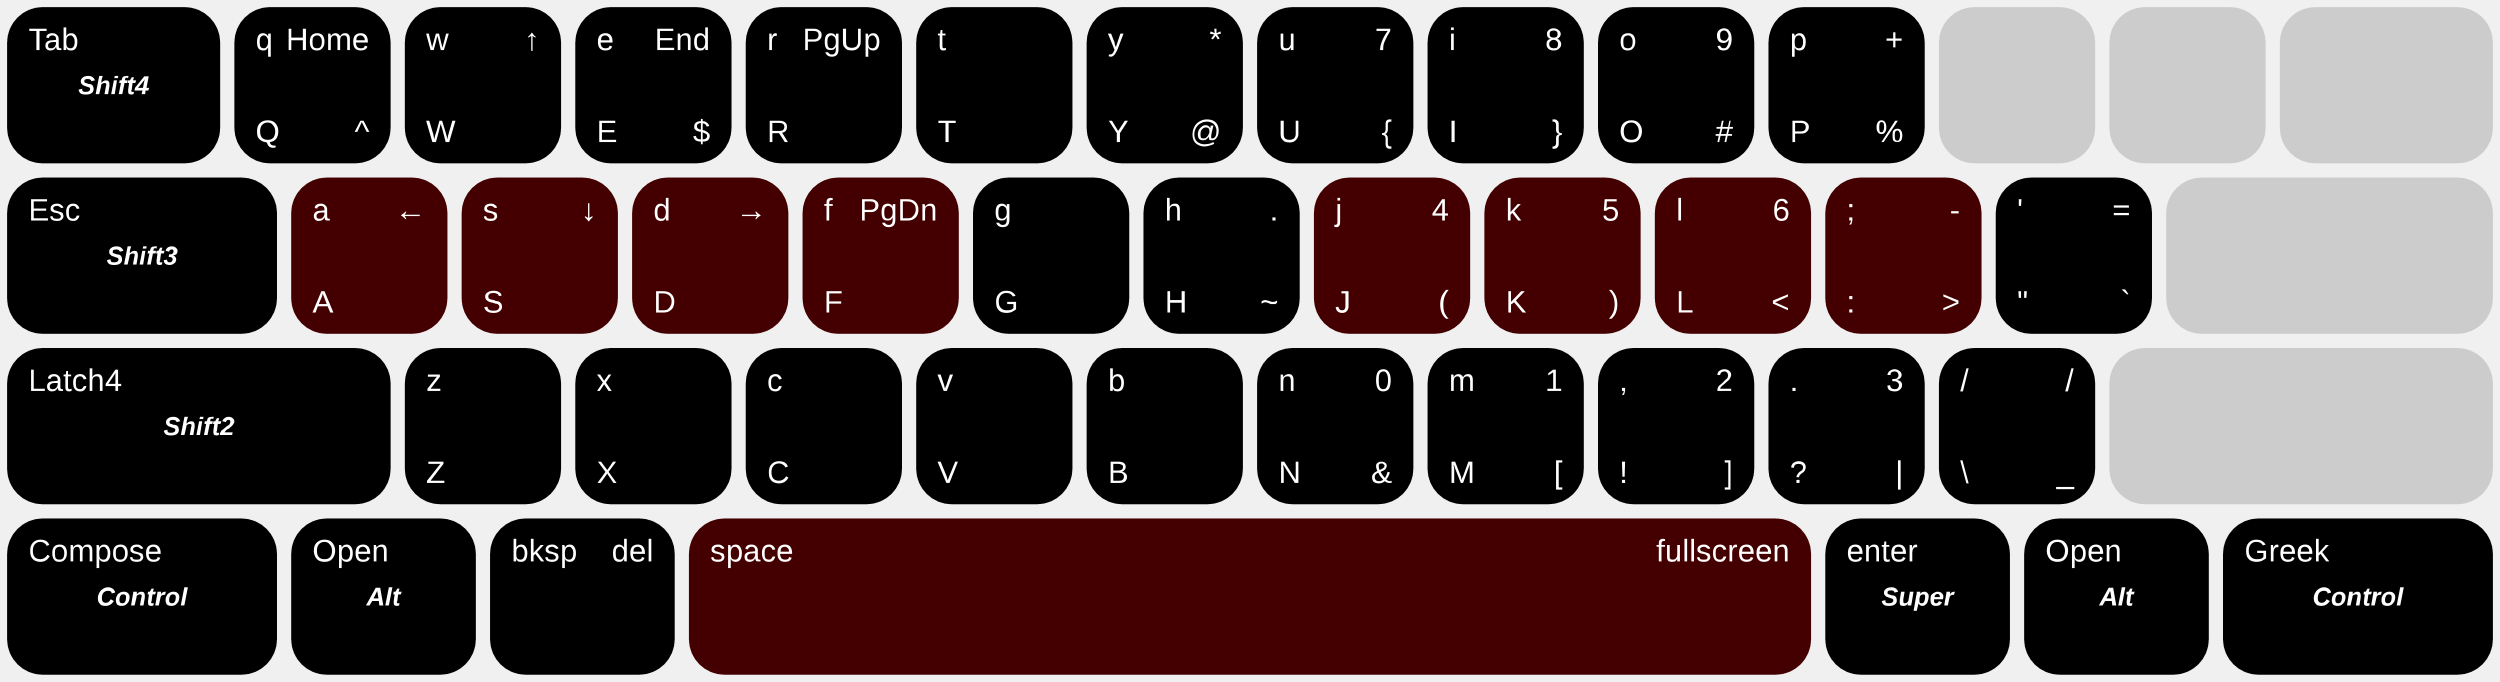
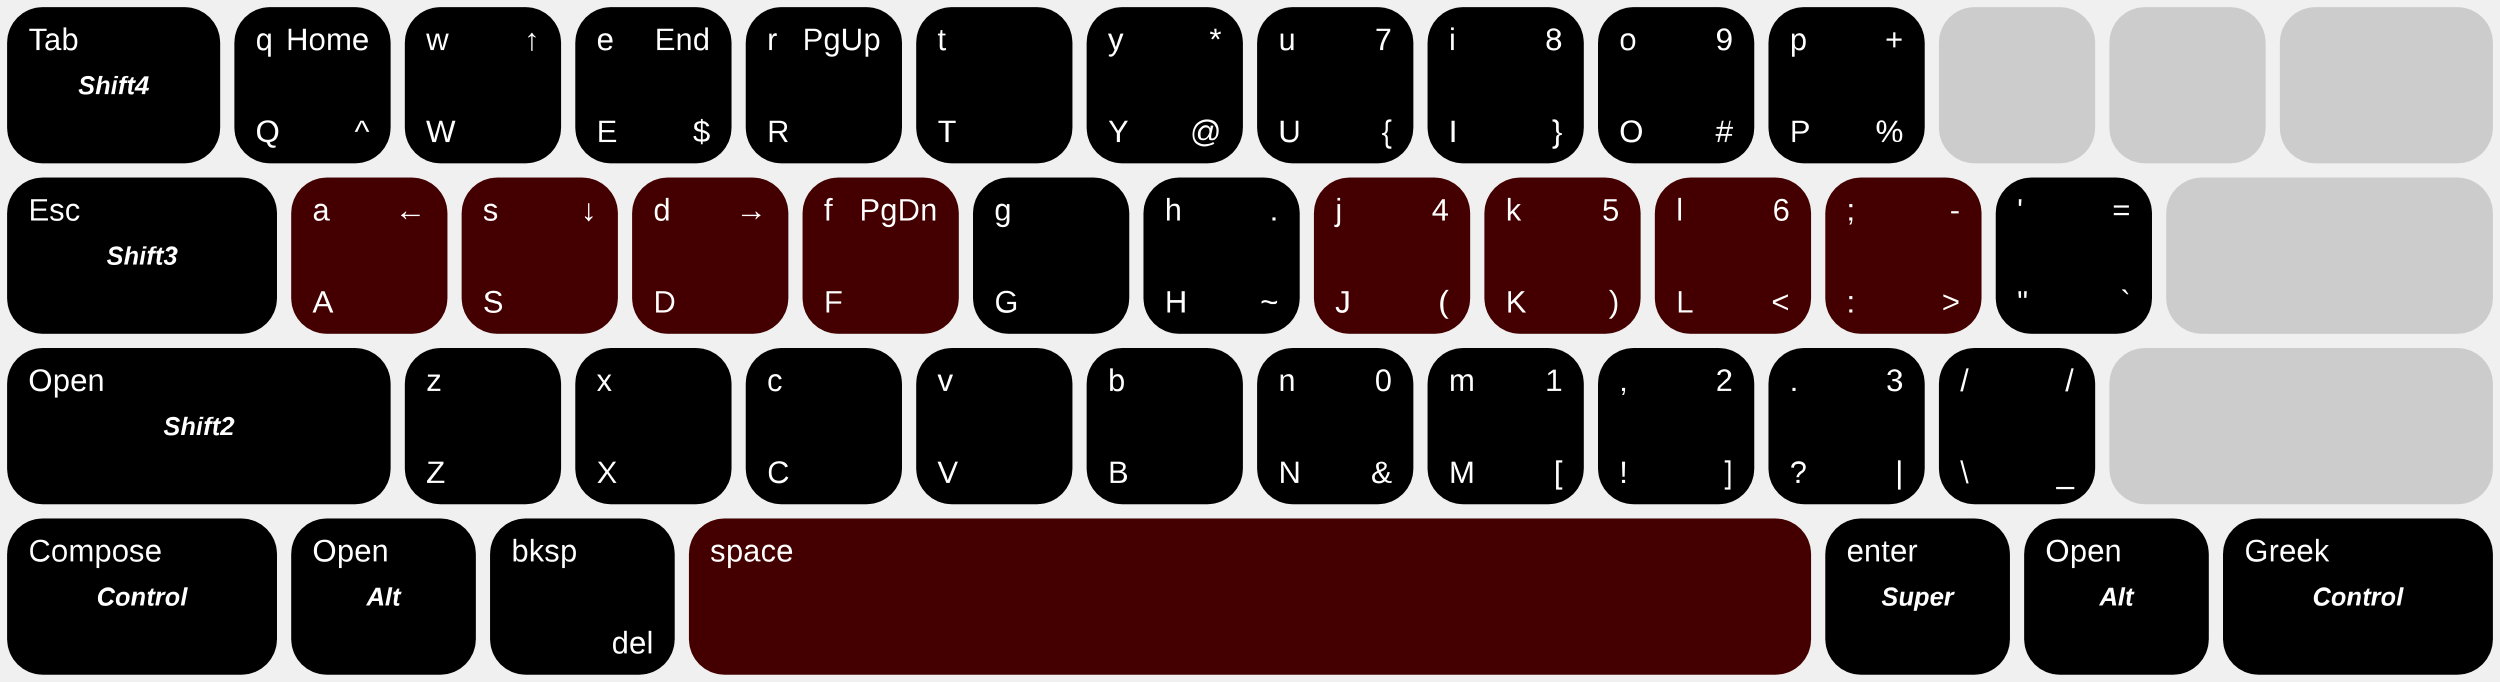
<svg xmlns="http://www.w3.org/2000/svg" width="1320" height="360" version="1.1" viewBox="0 0 88 24">
  <defs>
    <style type="text/css">
rect {
    fill: #000;
    stroke: #000;
    stroke-width: 1.5;
}
text {
    font-size: 1.1px;
    font-family: Arial, Helvetica, sans-serif;
    fill: #fff;
}
.homerow { fill: #400; stroke: #400; }
.dim { fill: #ccc; stroke: #ccc; }
.mid { text-anchor: middle; dominant-baseline: central; font-style: italic; font-size: 0.9px; font-weight: bold; }
.tl { text-anchor: start; dominant-baseline: hanging; }
.tr { text-anchor: end; dominant-baseline: hanging; }
.bl { text-anchor: start; dominant-baseline: no-change; }
.br { text-anchor: end; dominant-baseline: no-change; }
</style>
  </defs>
  <rect class="Tab" x="1" y="1" width="6" height="4" ry=".5" />
  <text class="Tab tl" x="1" y="1">Tab</text>
  <text class="Tab mid" x="4" y="3">Shift4</text>
  <rect class="q" x="9" y="1" width="4" height="4" ry=".5" />
  <text class="q tl" x="9" y="1">q</text>
  <text class="q bl" x="9" y="5">Q</text>
  <text class="q tr" x="13" y="1">Home</text>
  <text class="q br" x="13" y="5">^</text>
  <rect class="w" x="15" y="1" width="4" height="4" ry=".5" />
  <text class="w tl" x="15" y="1">w</text>
  <text class="w bl" x="15" y="5">W</text>
  <text class="w tr" x="19" y="1">↑</text>
  <text class="w br" x="19" y="5" />
  <rect class="e" x="21" y="1" width="4" height="4" ry=".5" />
  <text class="e tl" x="21" y="1">e</text>
  <text class="e bl" x="21" y="5">E</text>
  <text class="e tr" x="25" y="1">End</text>
  <text class="e br" x="25" y="5">$</text>
  <rect class="r" x="27" y="1" width="4" height="4" ry=".5" />
  <text class="r tl" x="27" y="1">r</text>
  <text class="r bl" x="27" y="5">R</text>
  <text class="r tr" x="31" y="1">PgUp</text>
  <text class="r br" x="31" y="5" />
  <rect class="t" x="33" y="1" width="4" height="4" ry=".5" />
  <text class="t tl" x="33" y="1">t</text>
  <text class="t bl" x="33" y="5">T</text>
  <text class="t tr" x="37" y="1" />
  <text class="t br" x="37" y="5" />
  <rect class="y" x="39" y="1" width="4" height="4" ry=".5" />
  <text class="y tl" x="39" y="1">y</text>
  <text class="y bl" x="39" y="5">Y</text>
  <text class="y tr" x="43" y="1">*</text>
  <text class="y br" x="43" y="5">@</text>
  <rect class="u" x="45" y="1" width="4" height="4" ry=".5" />
  <text class="u tl" x="45" y="1">u</text>
  <text class="u bl" x="45" y="5">U</text>
  <text class="u tr" x="49" y="1">7</text>
  <text class="u br" x="49" y="5">{</text>
  <rect class="i" x="51" y="1" width="4" height="4" ry=".5" />
  <text class="i tl" x="51" y="1">i</text>
  <text class="i bl" x="51" y="5">I</text>
  <text class="i tr" x="55" y="1">8</text>
  <text class="i br" x="55" y="5">}</text>
  <rect class="o" x="57" y="1" width="4" height="4" ry=".5" />
  <text class="o tl" x="57" y="1">o</text>
  <text class="o bl" x="57" y="5">O</text>
  <text class="o tr" x="61" y="1">9</text>
  <text class="o br" x="61" y="5">#</text>
  <rect class="p" x="63" y="1" width="4" height="4" ry=".5" />
  <text class="p tl" x="63" y="1">p</text>
  <text class="p bl" x="63" y="5">P</text>
  <text class="p tr" x="67" y="1">+</text>
  <text class="p br" x="67" y="5">%</text>
  <rect class="braceleft dim" x="69" y="1" width="4" height="4" ry=".5" />
  <rect class="braceright dim" x="75" y="1" width="4" height="4" ry=".5" />
  <rect class="backslash dim" x="81" y="1" width="6" height="4" ry=".5" />
  <rect class="CapsLock" x="1" y="7" width="8" height="4" ry=".5" />
  <text class="CapsLock tl" x="1" y="7">Esc</text>
  <text class="CapsLock mid" x="5" y="9">Shift3</text>
  <rect class="a homerow" x="11" y="7" width="4" height="4" ry=".5" />
  <text class="a tl" x="11" y="7">a</text>
  <text class="a bl" x="11" y="11">A</text>
  <text class="a tr" x="15" y="7">←</text>
  <text class="a br" x="15" y="11" />
  <rect class="s homerow" x="17" y="7" width="4" height="4" ry=".5" />
  <text class="s tl" x="17" y="7">s</text>
  <text class="s bl" x="17" y="11">S</text>
  <text class="s tr" x="21" y="7">↓</text>
  <text class="s br" x="21" y="11" />
  <rect class="d homerow" x="23" y="7" width="4" height="4" ry=".5" />
  <text class="d tl" x="23" y="7">d</text>
  <text class="d bl" x="23" y="11">D</text>
  <text class="d tr" x="27" y="7">→</text>
  <text class="d br" x="27" y="11" />
  <rect class="f homerow" x="29" y="7" width="4" height="4" ry=".5" />
  <text class="f tl" x="29" y="7">f</text>
  <text class="f bl" x="29" y="11">F</text>
  <text class="f tr" x="33" y="7">PgDn</text>
  <text class="f br" x="33" y="11" />
  <rect class="g" x="35" y="7" width="4" height="4" ry=".5" />
  <text class="g tl" x="35" y="7">g</text>
  <text class="g bl" x="35" y="11">G</text>
  <text class="g tr" x="39" y="7" />
  <text class="g br" x="39" y="11" />
  <rect class="h" x="41" y="7" width="4" height="4" ry=".5" />
  <text class="h tl" x="41" y="7">h</text>
  <text class="h bl" x="41" y="11">H</text>
  <text class="h tr" x="45" y="7">.</text>
  <text class="h br" x="45" y="11">~</text>
  <rect class="j homerow" x="47" y="7" width="4" height="4" ry=".5" />
  <text class="j tl" x="47" y="7">j</text>
  <text class="j bl" x="47" y="11">J</text>
  <text class="j tr" x="51" y="7">4</text>
  <text class="j br" x="51" y="11">(</text>
  <rect class="k homerow" x="53" y="7" width="4" height="4" ry=".5" />
  <text class="k tl" x="53" y="7">k</text>
  <text class="k bl" x="53" y="11">K</text>
  <text class="k tr" x="57" y="7">5</text>
  <text class="k br" x="57" y="11">)</text>
  <rect class="l homerow" x="59" y="7" width="4" height="4" ry=".5" />
  <text class="l tl" x="59" y="7">l</text>
  <text class="l bl" x="59" y="11">L</text>
  <text class="l tr" x="63" y="7">6</text>
  <text class="l br" x="63" y="11">&lt;</text>
  <rect class="semicolon homerow" x="65" y="7" width="4" height="4" ry=".5" />
  <text class="semicolon tl" x="65" y="7">;</text>
  <text class="semicolon bl" x="65" y="11">:</text>
  <text class="semicolon tr" x="69" y="7">-</text>
  <text class="semicolon br" x="69" y="11">&gt;</text>
  <rect class="apostrophe" x="71" y="7" width="4" height="4" ry=".5" />
  <text class="apostrophe tl" x="71" y="7">'</text>
  <text class="apostrophe bl" x="71" y="11">"</text>
  <text class="apostrophe tr" x="75" y="7">=</text>
  <text class="apostrophe br" x="75" y="11">`</text>
  <rect class="Return dim" x="77" y="7" width="10" height="4" ry=".5" />
  <rect class="Shift_L" x="1" y="13" width="12" height="4" ry=".5" />
-   <text class="Shift_L tl" x="1" y="13">Latch4</text>
+   <text class="Shift_L tl" x="1" y="13">Open</text>
  <text class="Shift_L mid" x="7" y="15">Shift2</text>
  <rect class="z" x="15" y="13" width="4" height="4" ry=".5" />
  <text class="z tl" x="15" y="13">z</text>
  <text class="z bl" x="15" y="17">Z</text>
  <text class="z tr" x="19" y="13" />
  <text class="z br" x="19" y="17" />
  <rect class="x" x="21" y="13" width="4" height="4" ry=".5" />
  <text class="x tl" x="21" y="13">x</text>
  <text class="x bl" x="21" y="17">X</text>
  <text class="x tr" x="25" y="13" />
  <text class="x br" x="25" y="17" />
  <rect class="c" x="27" y="13" width="4" height="4" ry=".5" />
  <text class="c tl" x="27" y="13">c</text>
  <text class="c bl" x="27" y="17">C</text>
  <text class="c tr" x="31" y="13" />
  <text class="c br" x="31" y="17" />
  <rect class="v" x="33" y="13" width="4" height="4" ry=".5" />
  <text class="v tl" x="33" y="13">v</text>
  <text class="v bl" x="33" y="17">V</text>
  <text class="v tr" x="37" y="13" />
  <text class="v br" x="37" y="17" />
  <rect class="b" x="39" y="13" width="4" height="4" ry=".5" />
  <text class="b tl" x="39" y="13">b</text>
  <text class="b bl" x="39" y="17">B</text>
  <text class="b tr" x="43" y="13" />
  <text class="b br" x="43" y="17" />
  <rect class="n" x="45" y="13" width="4" height="4" ry=".5" />
  <text class="n tl" x="45" y="13">n</text>
  <text class="n bl" x="45" y="17">N</text>
  <text class="n tr" x="49" y="13">0</text>
  <text class="n br" x="49" y="17">&amp;</text>
  <rect class="m" x="51" y="13" width="4" height="4" ry=".5" />
  <text class="m tl" x="51" y="13">m</text>
  <text class="m bl" x="51" y="17">M</text>
  <text class="m tr" x="55" y="13">1</text>
  <text class="m br" x="55" y="17">[</text>
  <rect class="comma" x="57" y="13" width="4" height="4" ry=".5" />
  <text class="comma tl" x="57" y="13">,</text>
  <text class="comma bl" x="57" y="17">!</text>
  <text class="comma tr" x="61" y="13">2</text>
  <text class="comma br" x="61" y="17">]</text>
  <rect class="dot" x="63" y="13" width="4" height="4" ry=".5" />
  <text class="dot tl" x="63" y="13">.</text>
  <text class="dot bl" x="63" y="17">?</text>
  <text class="dot tr" x="67" y="13">3</text>
  <text class="dot br" x="67" y="17">|</text>
  <rect class="slash" x="69" y="13" width="4" height="4" ry=".5" />
  <text class="slash tl" x="69" y="13">/</text>
  <text class="slash bl" x="69" y="17">\</text>
  <text class="slash tr" x="73" y="13">/</text>
  <text class="slash br" x="73" y="17">_</text>
  <rect class="Shift_R dim" x="75" y="13" width="12" height="4" ry=".5" />
  <rect class="Control_L" x="1" y="19" width="8" height="4" ry=".5" />
  <text class="Control_L tl" x="1" y="19">Compose</text>
  <text class="Control_L mid" x="5" y="21">Control</text>
  <rect class="Super_L" x="11" y="19" width="5" height="4" ry=".5" />
  <text class="Super_L tl" x="11" y="19">Open</text>
  <text class="Super_L mid" x="13.5" y="21">Alt</text>
  <rect class="Alt_L" x="18" y="19" width="5" height="4" ry=".5" />
  <text class="Alt_L tl" x="18" y="19">bksp</text>
-   <text class="Alt_L tr" x="23" y="19">del</text>
+   <text class="Alt_L br" x="23" y="23">del</text>
  <rect class="space homerow" x="25" y="19" width="38" height="4" ry=".5" />
  <text class="space tl" x="25" y="19">space</text>
-   <text class="space tr" x="63" y="19">fullscreen</text>
+   <text class="space tr" x="63" y="19" />
  <rect class="Alt_R" x="65" y="19" width="5" height="4" ry=".5" />
  <text class="Alt_R tl" x="65" y="19">enter</text>
  <text class="Alt_R mid" x="67.5" y="21">Super</text>
  <rect class="Super_R" x="72" y="19" width="5" height="4" ry=".5" />
  <text class="Super_R tl" x="72" y="19">Open</text>
  <text class="Super_R mid" x="74.5" y="21">Alt</text>
  <rect class="Control_R" x="79" y="19" width="8" height="4" ry=".5" />
  <text class="Control_R tl" x="79" y="19">Greek</text>
  <text class="Control_R mid" x="83" y="21">Control</text>
</svg>
